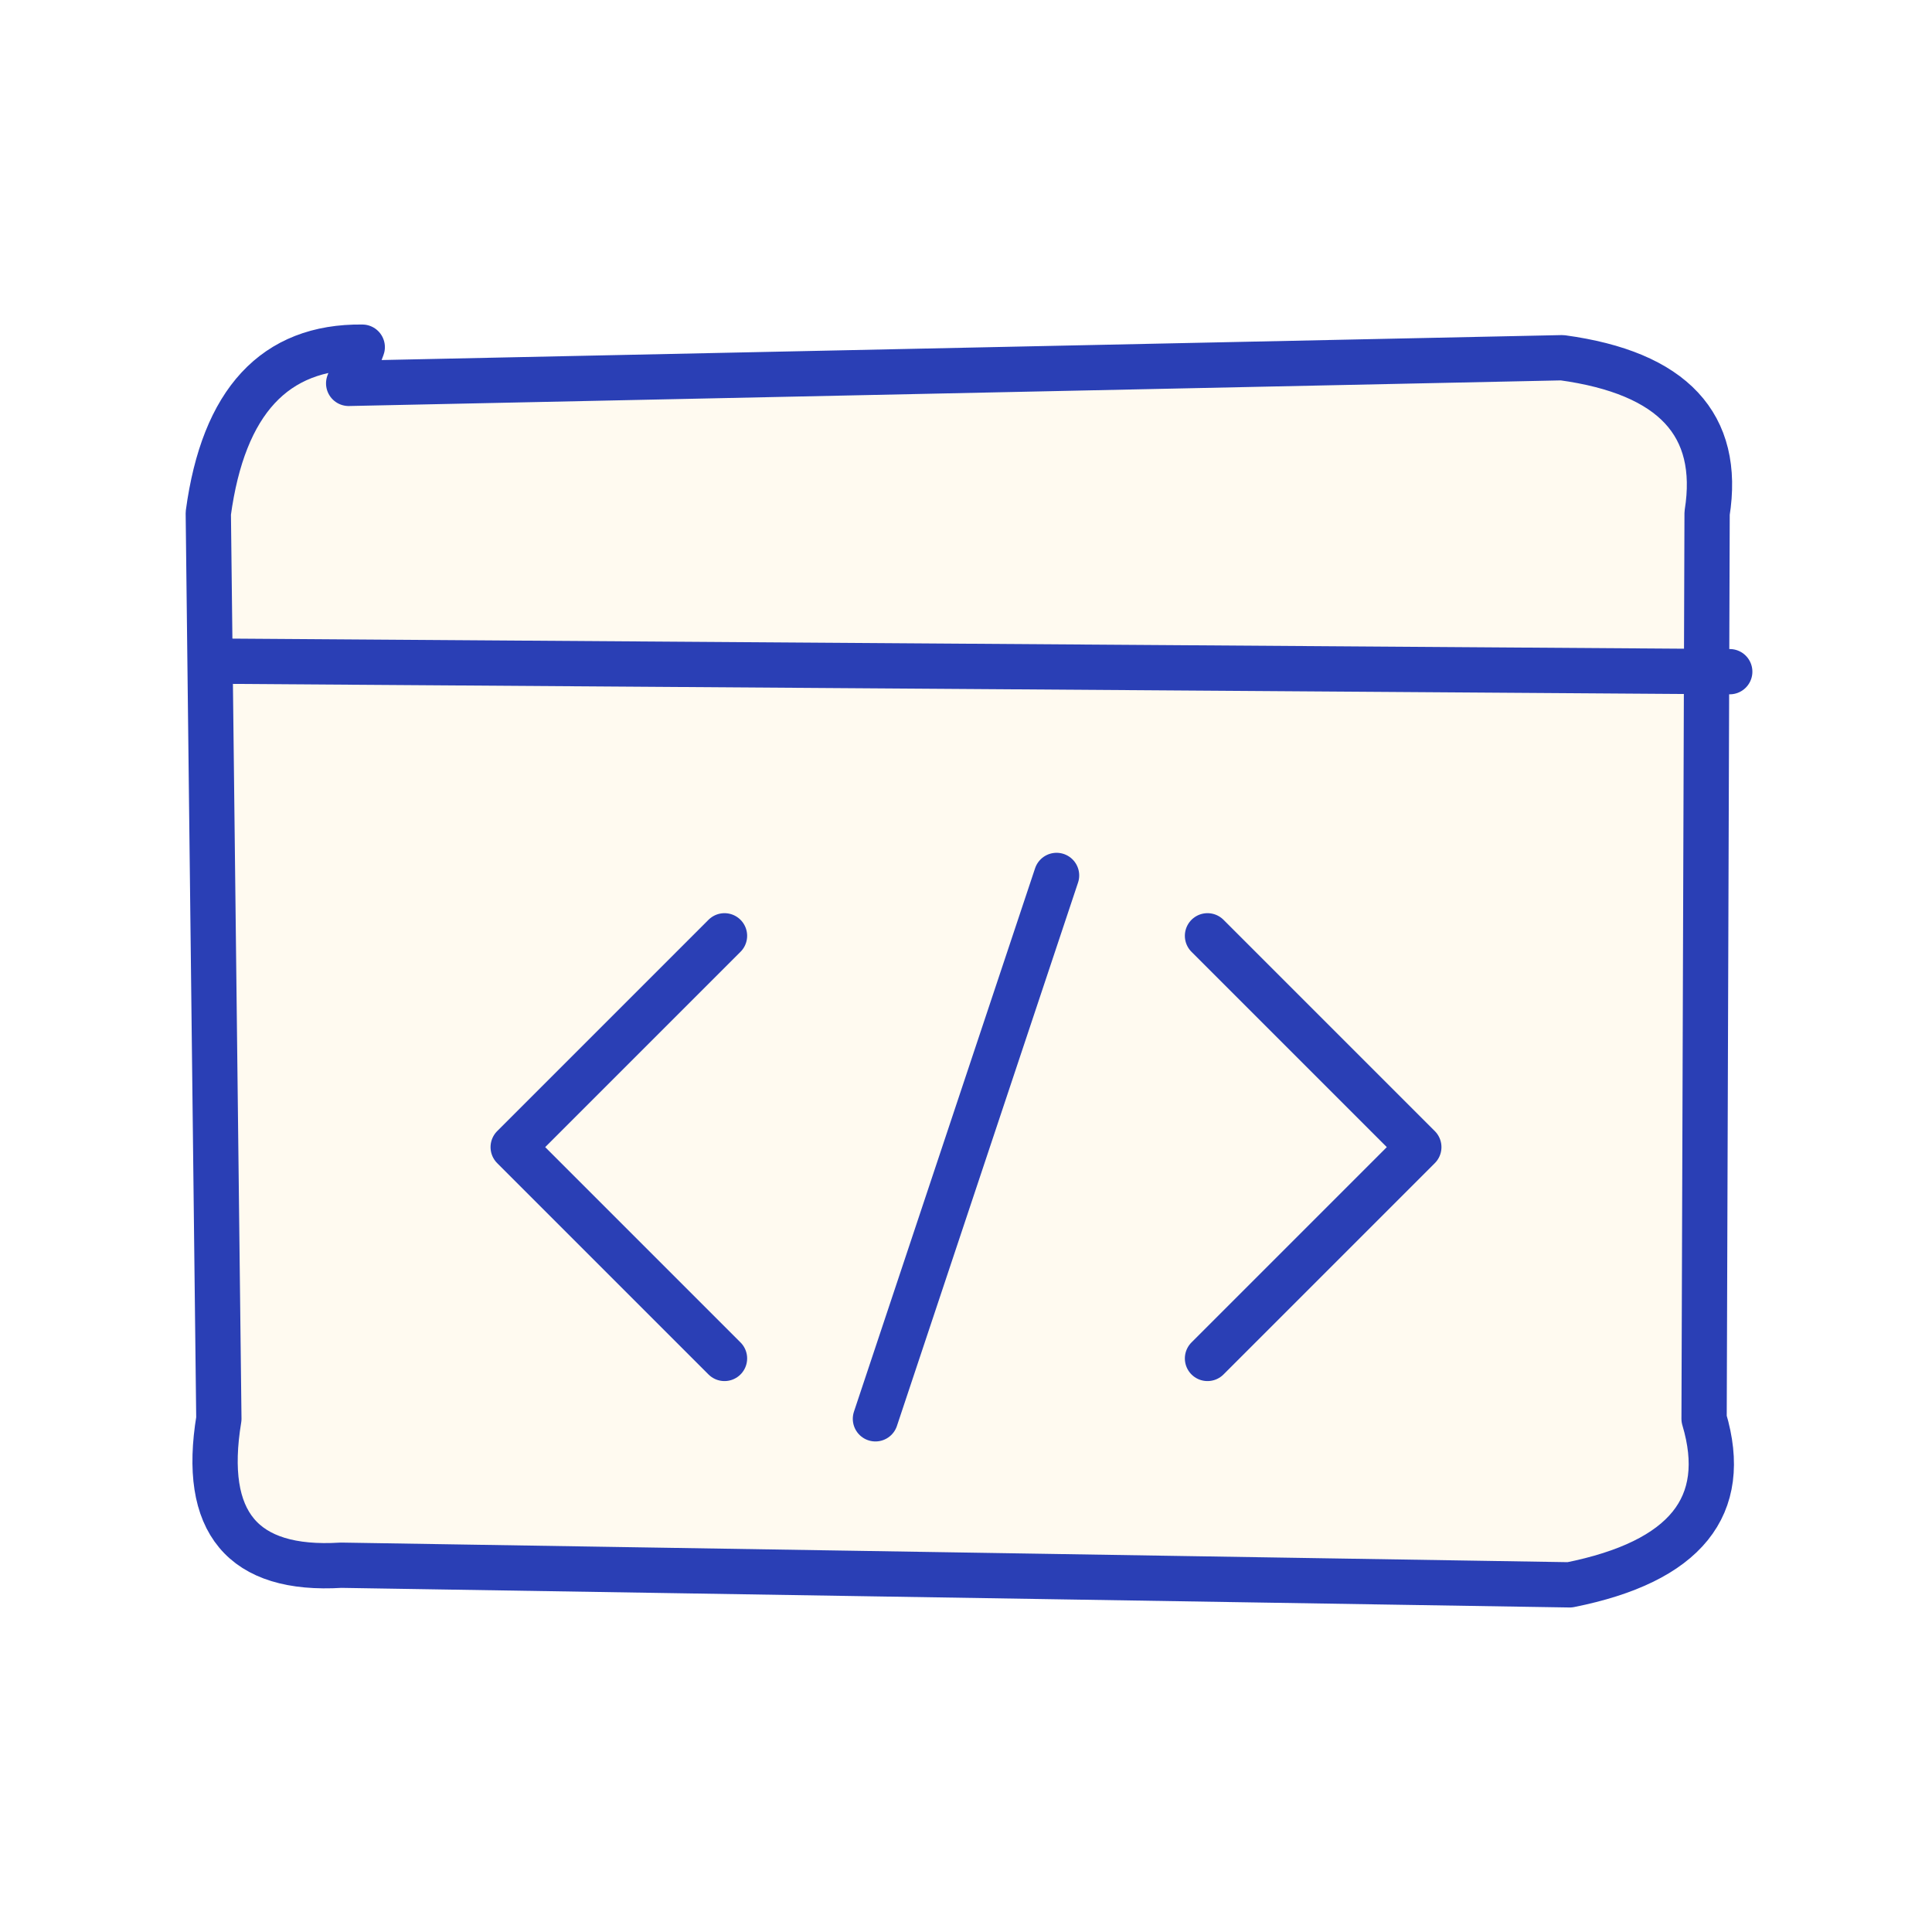
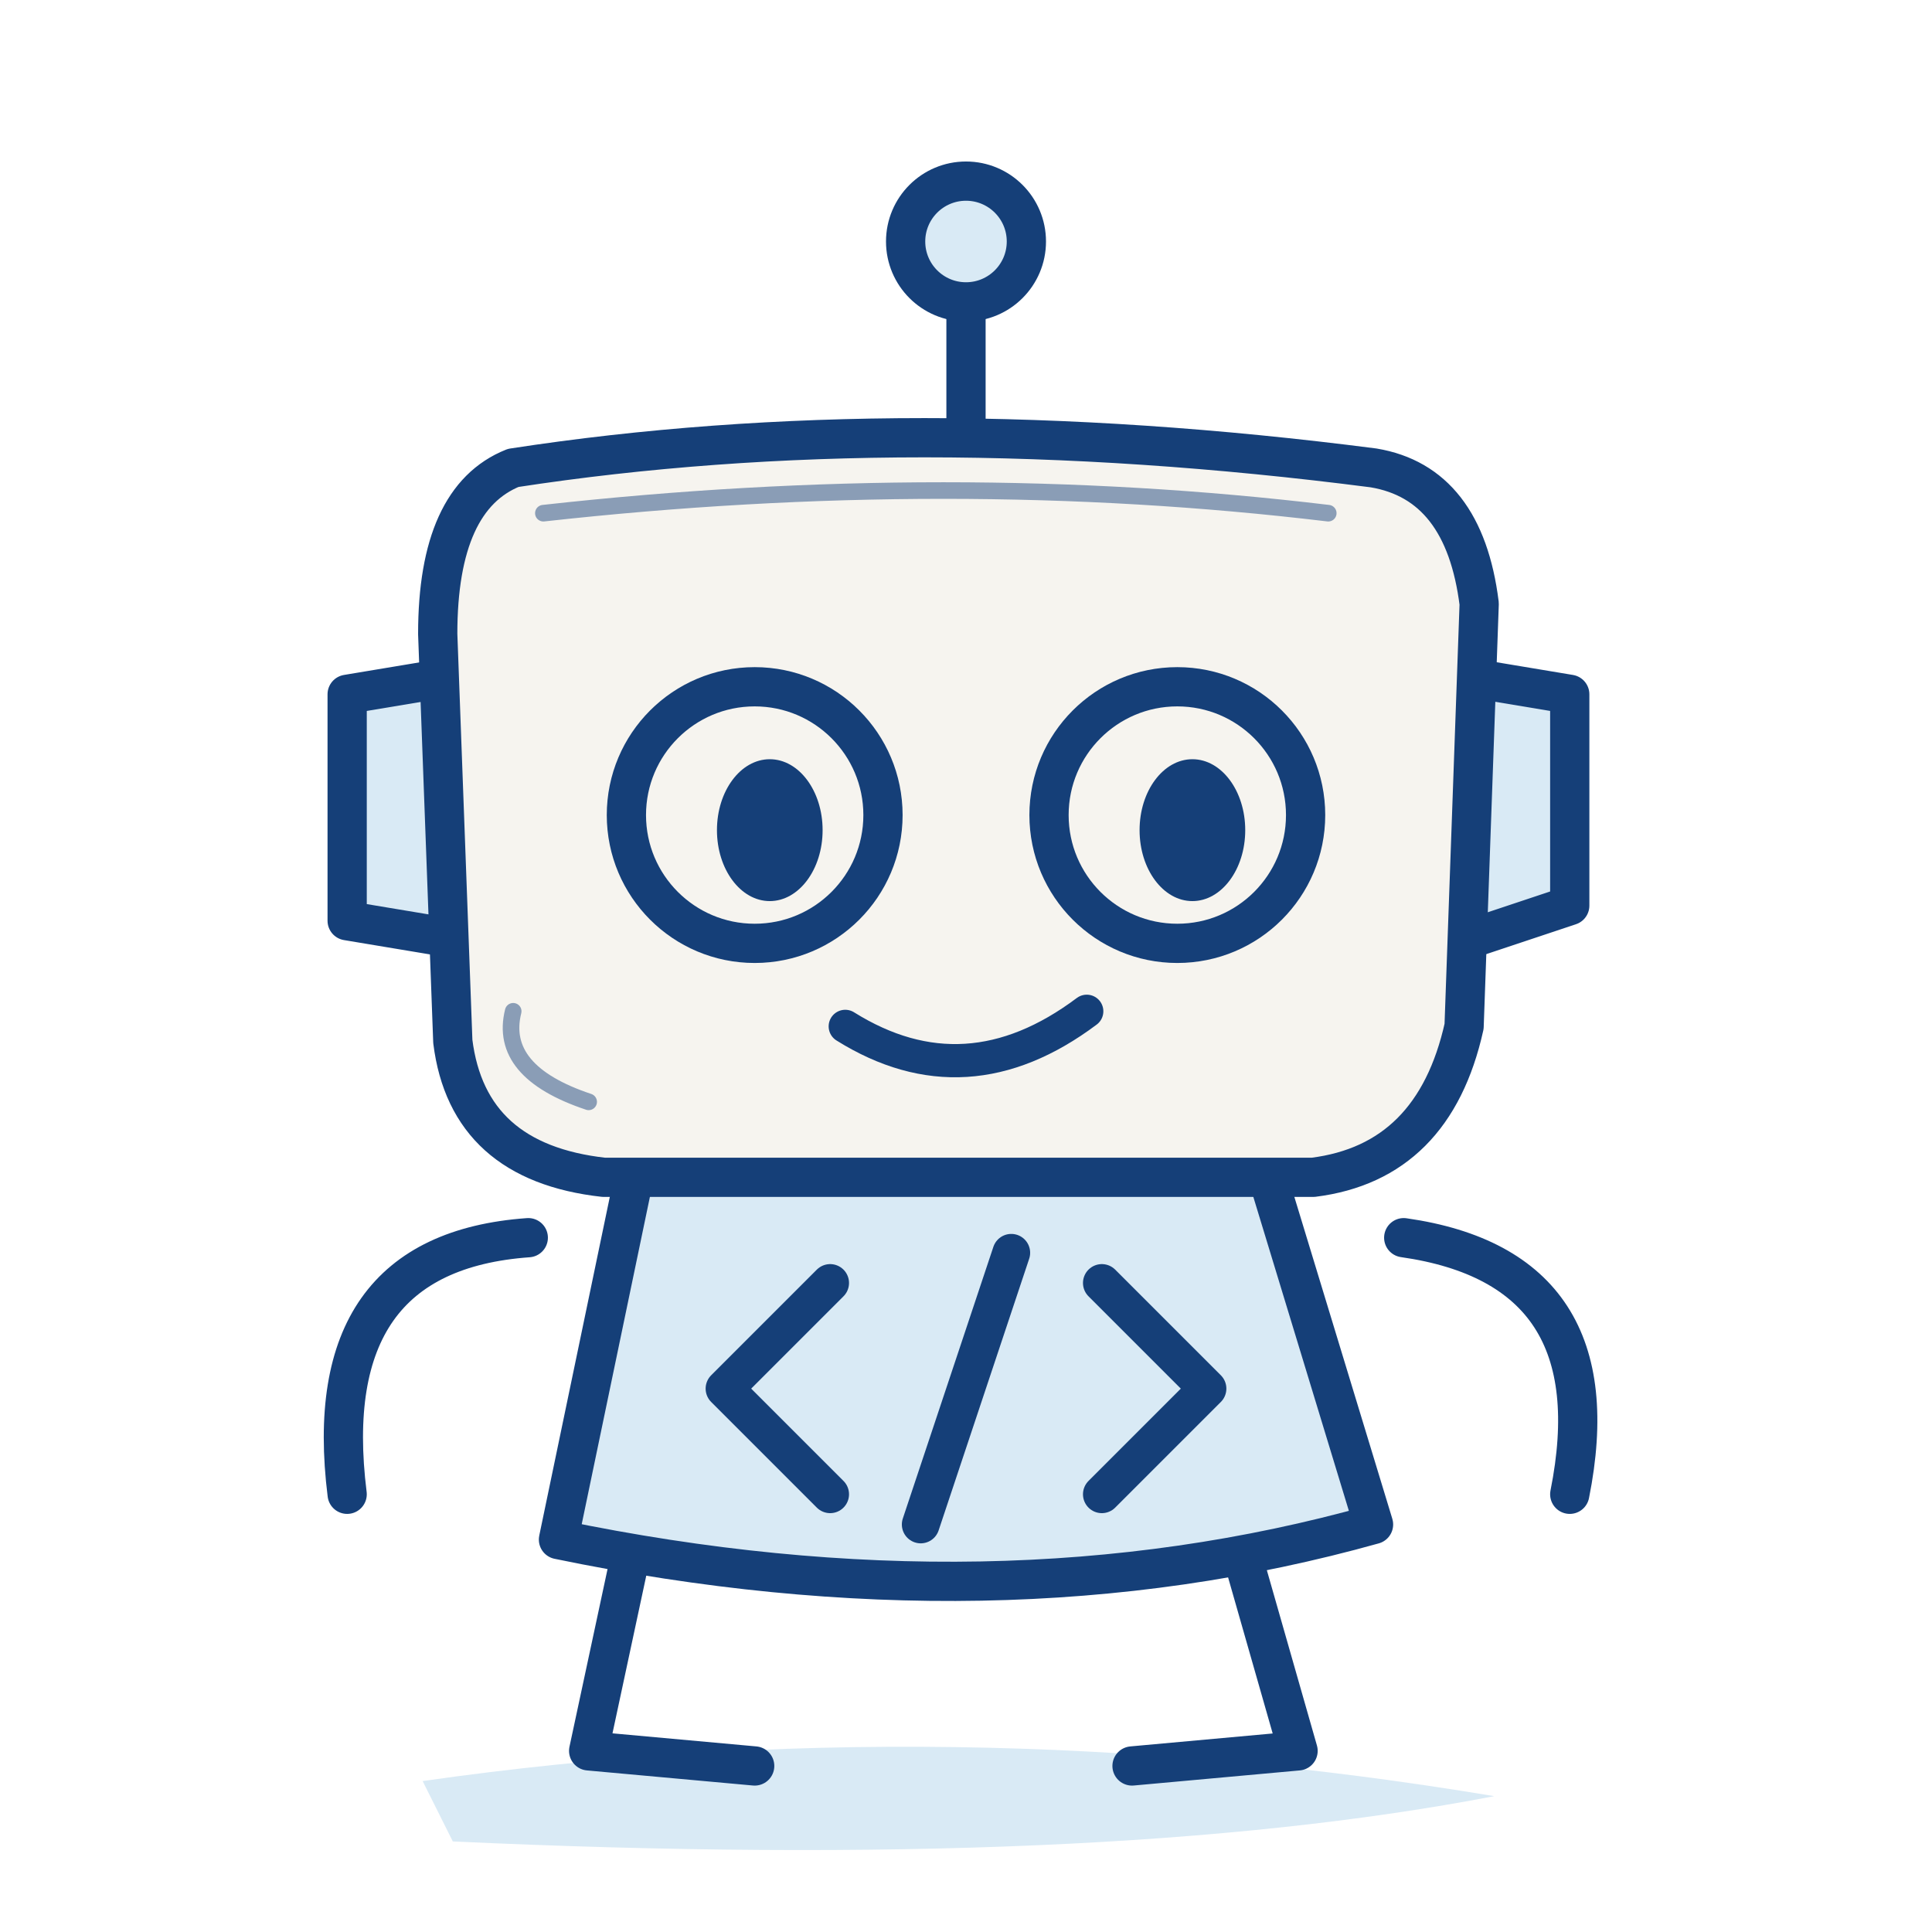
- <svg xmlns="http://www.w3.org/2000/svg" viewBox="0 0 128 128" role="img" aria-label="Codex" fill="none" stroke="#2a3fb5" stroke-width="3" stroke-linecap="round" stroke-linejoin="round">
-   <path d="M23.1 25.4 L103.5 23.7 Q114.5 25.2 113.1 34.0 L112.9 94.0 Q115.5 102.7 104.0 105.0 L22.6 103.7 Q12.8 104.3 14.5 94.0 L13.8 34.0 Q15.3 22.9 24.0 23.0Z" fill="#fffaf0" />
-   <path d="M14.0 43.8 L114.6 44.5" />
-   <path d="M48 62 L34 76 L48 90M80 62 L94 76 L80 90M70 58 L58 94" />
+ <svg xmlns="http://www.w3.org/2000/svg" viewBox="0 0 128 128" width="128" height="128" role="img" aria-labelledby="codex-title codex-desc">
+   <g stroke="#153F78" stroke-width="2.6" stroke-linecap="round" stroke-linejoin="round">
+     <path d="M28 118 Q63 113 99 119 Q73 124 30 122" fill="#D9EAF5" stroke-width="0" />
+     <path d="M42 102 39 116 50 117 M82 102 86 116 75 117 M35 82 Q21 83 23 99 M93 82 Q107 84 104 99" fill="none" stroke-width="2.6" />
+     <path d="M42 78 Q62 74 84 78 L91 101 Q66 108 37 102 Z" fill="#D9EAF5" stroke-width="2.6" />
+     <path d="M29 45 23 46 23 61 29 62 M98 45 104 46 104 60 98 62" fill="#D9EAF5" stroke-width="2.6" />
+     <path d="M34 31 Q60 27 91 31 Q97 32 98 40 L97 68 Q95 77 87 78 L40 78 Q31 77 30 69 L29 42 Q29 33 34 31" fill="#F6F4EF" stroke-width="2.6" />
+     <path d="M36 34 Q63 31 88 34 M34 67 Q33 71 39 73" fill="none" stroke-width="1.1" opacity=".48" />
+     <g id="eyes">
+       <circle cx="50" cy="54" r="8.5" fill="#F6F4EF" />
+       <circle cx="78" cy="54" r="8.5" fill="#F6F4EF" />
+       <g id="pupil-left" fill="#153F78" stroke="none">
+         <ellipse cx="51" cy="55" rx="3.5" ry="4.7" />
+       </g>
+       <g id="pupil-right" fill="#153F78" stroke="none">
+         <ellipse cx="79" cy="55" rx="3.5" ry="4.7" />
+       </g>
+     </g>
+     <path d="M56 68 Q64 73 72 67" fill="none" stroke-width="2.2" />
+     <path d="M64 29 64 20" fill="none" stroke-width="2.6" />
+     <circle cx="64" cy="16" r="4" fill="#D9EAF5" />
+     <path d="M55 85 48 92 55 99 M73 85 80 92 73 99 M67 83 61 101" fill="none" stroke-width="2.5" />
+   </g>
</svg>
